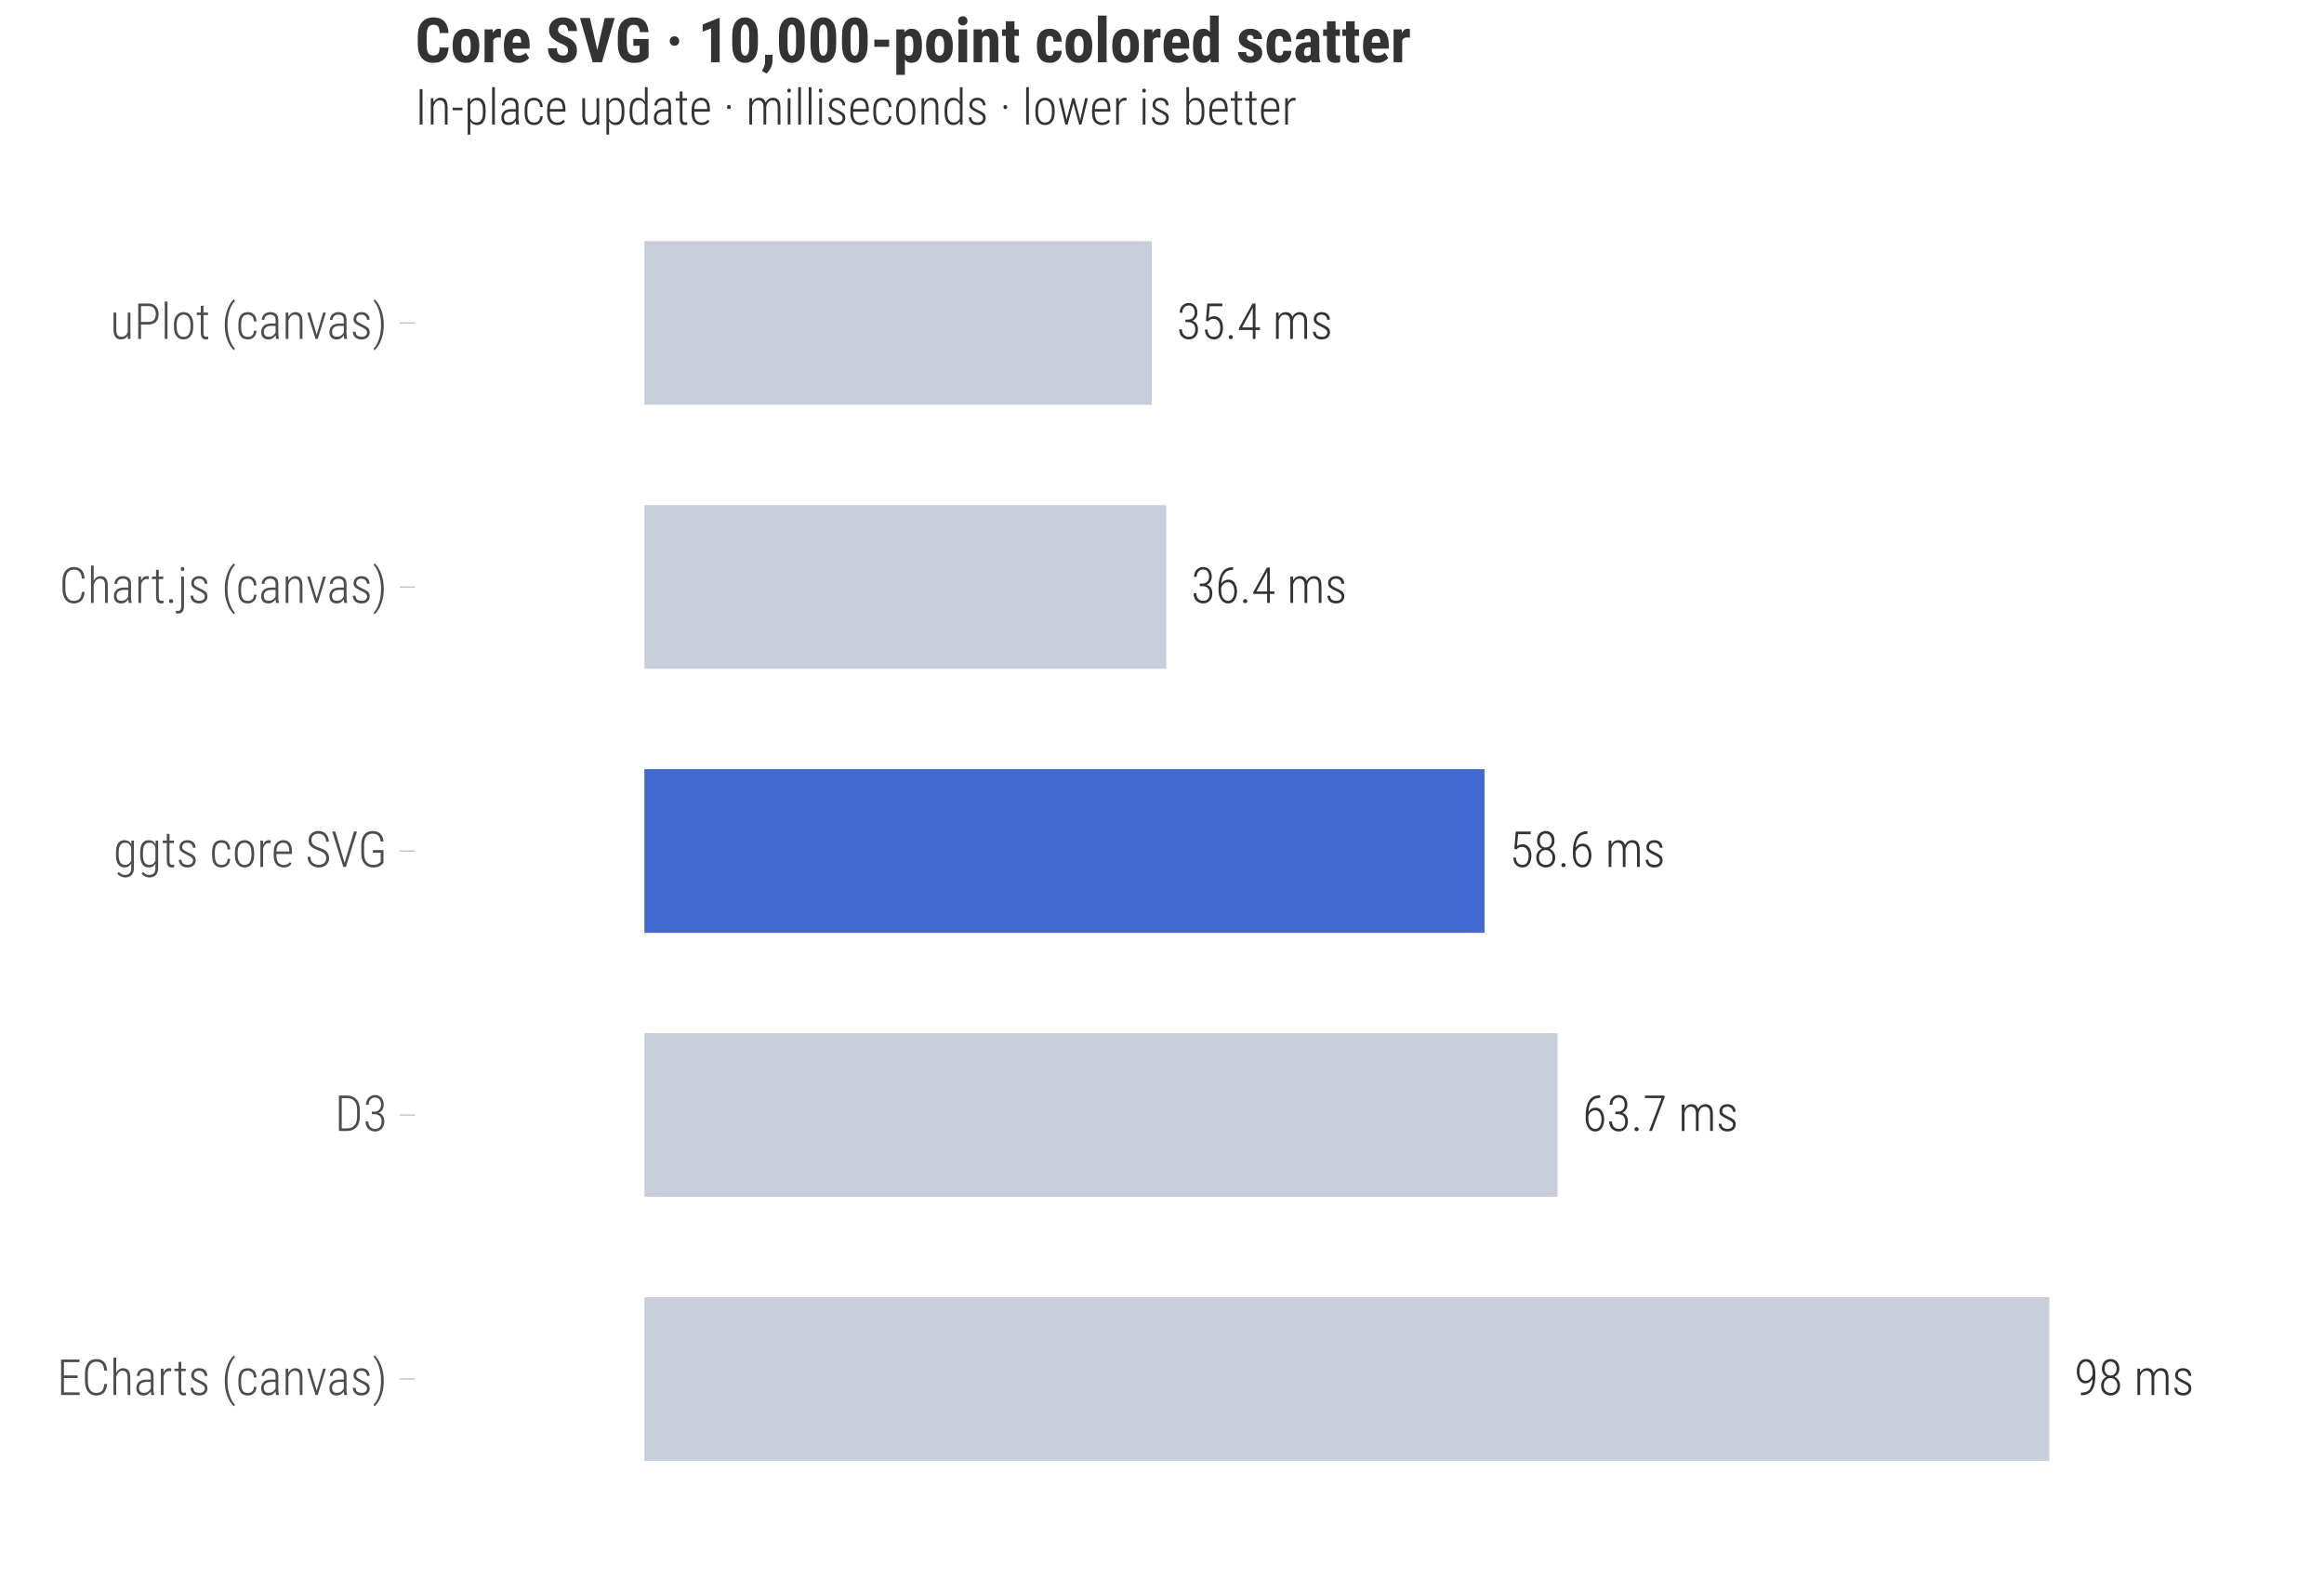
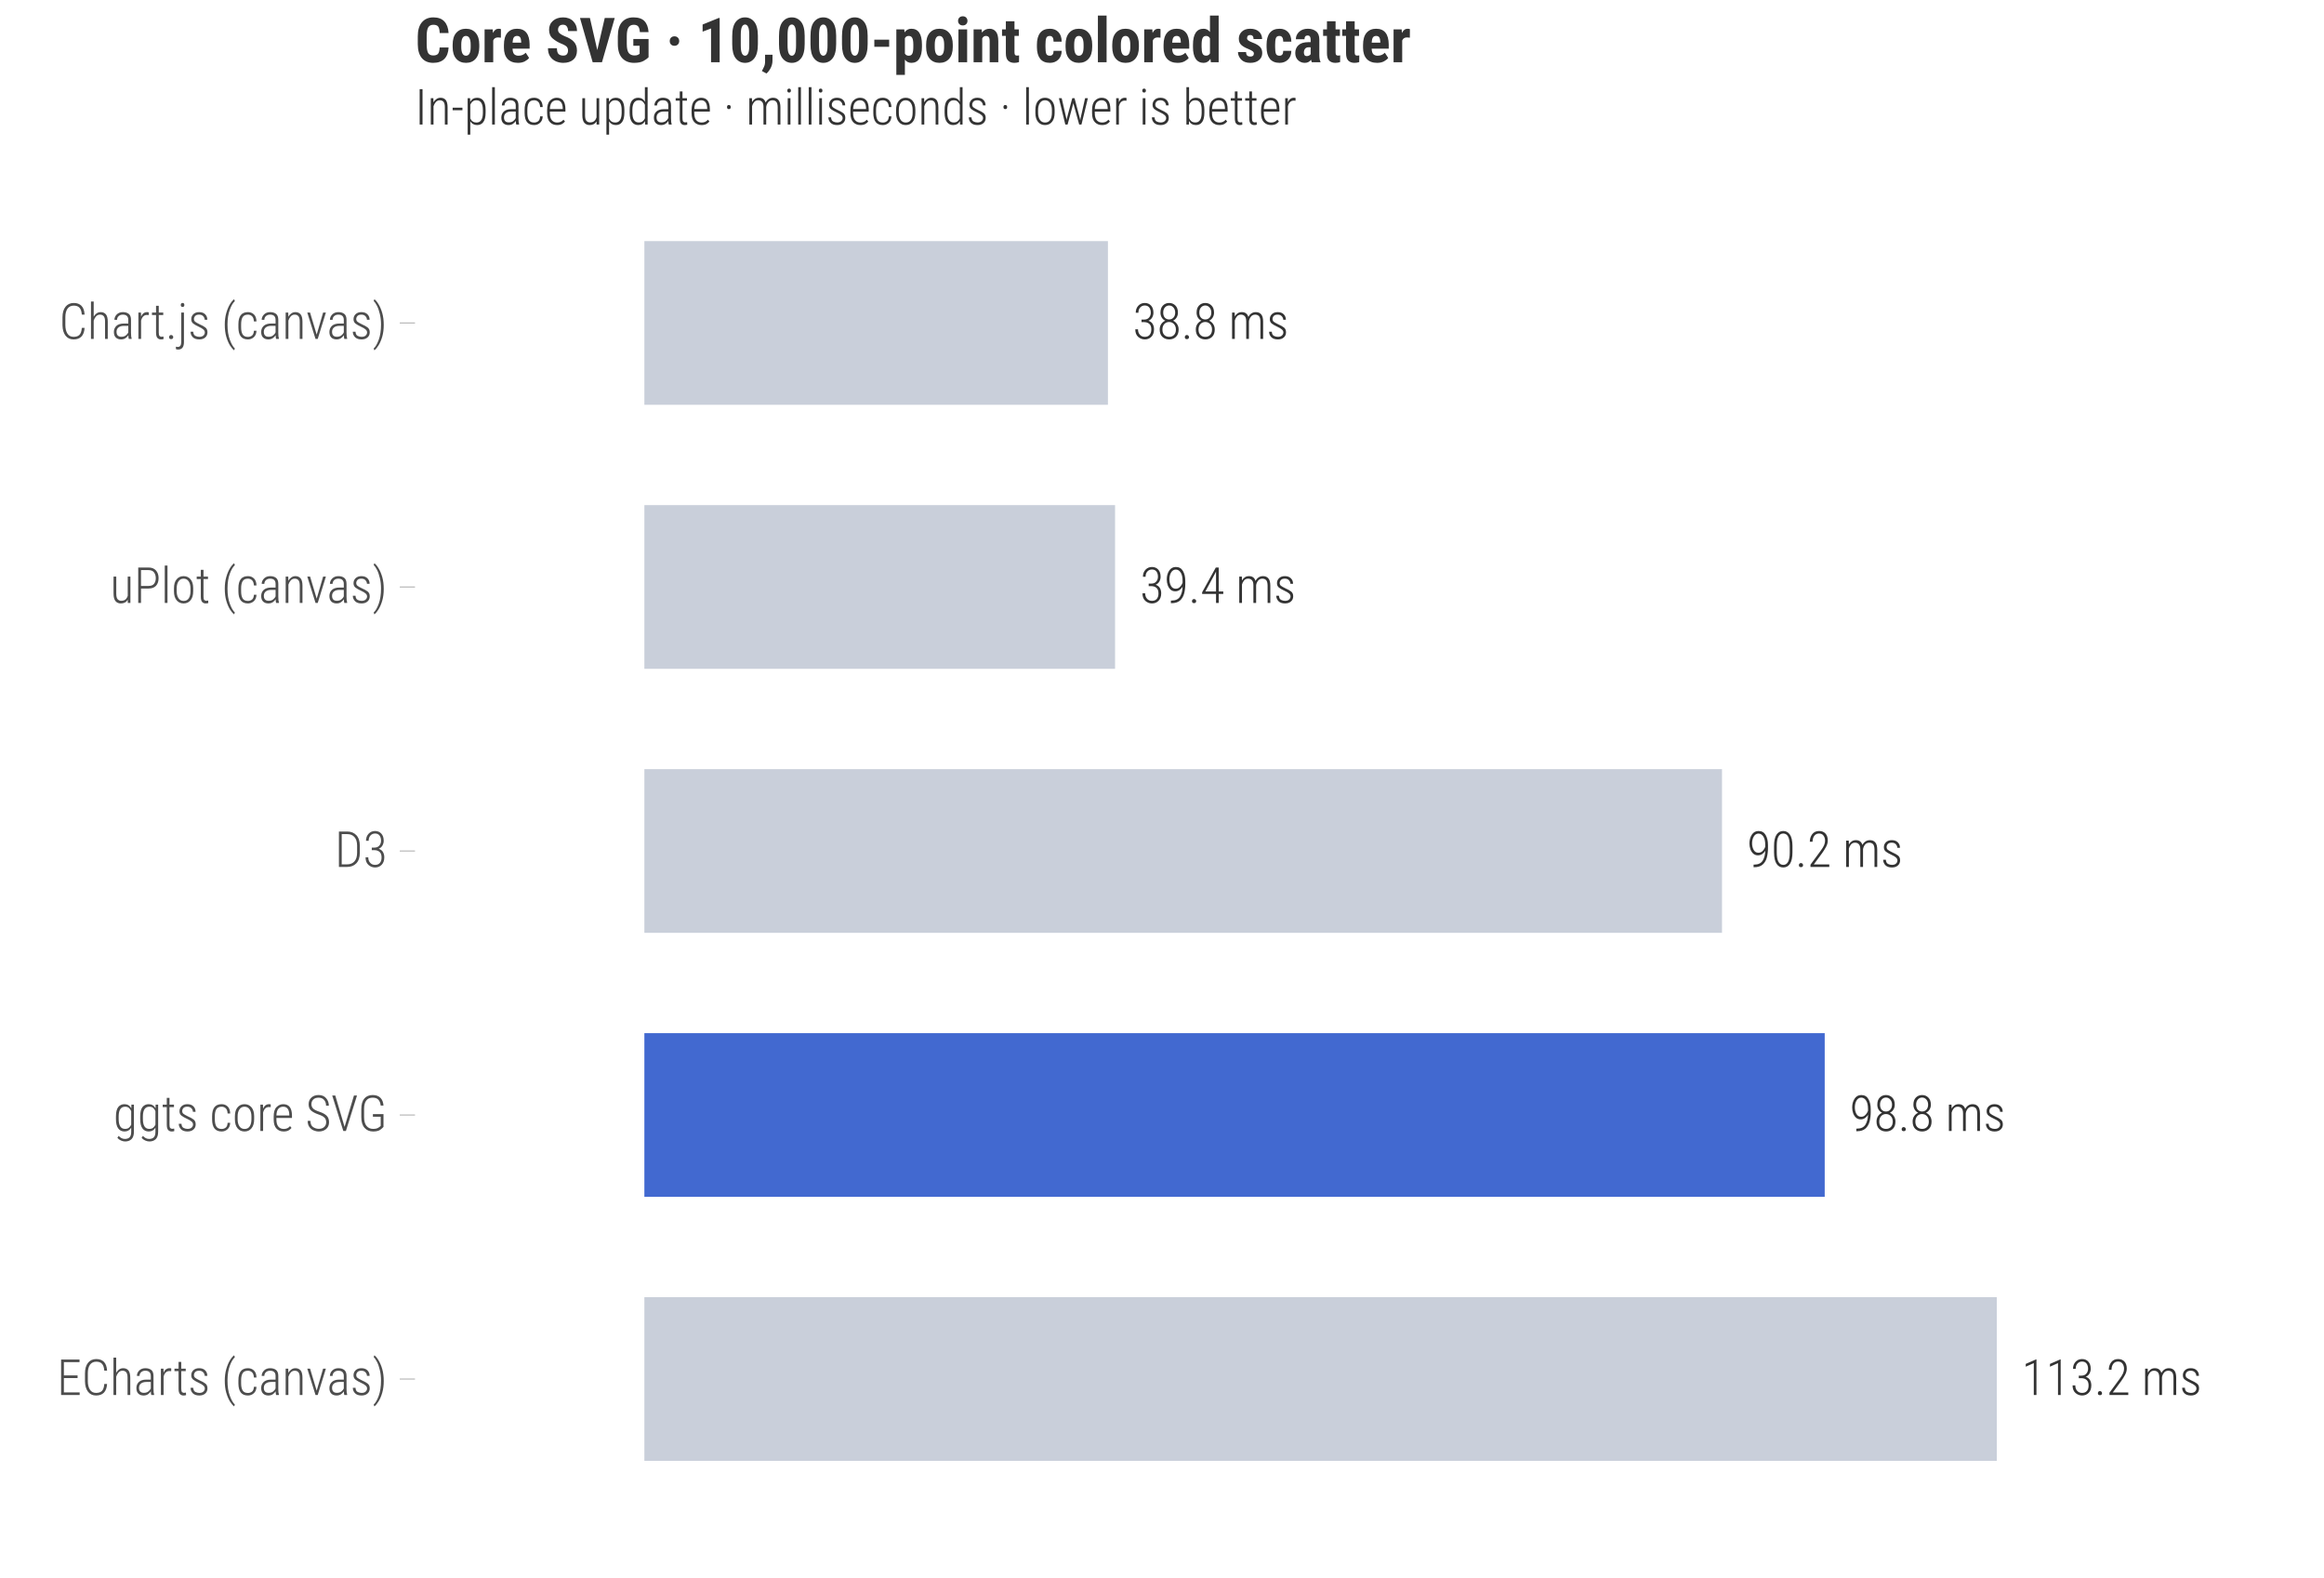
- <svg xmlns="http://www.w3.org/2000/svg" width="560" height="380" viewBox="0 0 560 380" role="img" aria-label="Core SVG · 10,000-point colored scatter. In-place update · milliseconds · lower is better. uPlot (canvas): 35.4 ms; Chart.js (canvas): 36.4 ms; ggts core SVG: 58.6 ms; D3: 63.7 ms; ECharts (canvas): 98 ms." class="gg-plot" font-family="&quot;Roboto Condensed&quot;, &quot;Arial Narrow&quot;, Arial, sans-serif" font-size="11" font-weight="300" text-rendering="optimizeLegibility" shape-rendering="geometricPrecision">
+ <svg xmlns="http://www.w3.org/2000/svg" width="560" height="380" viewBox="0 0 560 380" role="img" aria-label="Core SVG · 10,000-point colored scatter. In-place update · milliseconds · lower is better. Chart.js (canvas): 38.8 ms; uPlot (canvas): 39.4 ms; D3: 90.2 ms; ggts core SVG: 98.8 ms; ECharts (canvas): 113.2 ms." class="gg-plot" font-family="&quot;Roboto Condensed&quot;, &quot;Arial Narrow&quot;, Arial, sans-serif" font-size="11" font-weight="300" text-rendering="optimizeLegibility" shape-rendering="geometricPrecision">
  <rect class="gg-paper" width="560" height="380" fill="var(--gg-paper, #ffffff)" />
  <text class="gg-title" x="100" y="15" font-size="15" font-weight="700" fill="var(--gg-ink, #333333)">Core SVG · 10,000-point colored scatter</text>
  <text class="gg-subtitle" x="100" y="30" font-size="12" font-weight="300" fill="var(--gg-ink, #333333)">In-place update · milliseconds · lower is better</text>
  <defs>
    <clipPath id="gg-clip-0">
      <rect width="456" height="318" />
    </clipPath>
  </defs>
  <g class="gg-panel" data-panel="0" transform="translate(100,46)">
    <rect class="gg-panel-background" width="456" height="318" fill="var(--gg-panel, #ffffff)" />
    <g class="gg-grid" stroke="var(--gg-grid, transparent)" stroke-width="0.25" vector-effect="non-scaling-stroke">
      <line x1="55.27" y1="0" x2="55.27" y2="318" />
-       <line x1="124.36" y1="0" x2="124.36" y2="318" />
-       <line x1="193.45" y1="0" x2="193.45" y2="318" />
-       <line x1="262.55" y1="0" x2="262.55" y2="318" />
-       <line x1="331.64" y1="0" x2="331.64" y2="318" />
+       <line x1="112.85" y1="0" x2="112.85" y2="318" />
+       <line x1="170.42" y1="0" x2="170.42" y2="318" />
+       <line x1="228" y1="0" x2="228" y2="318" />
+       <line x1="285.58" y1="0" x2="285.58" y2="318" />
+       <line x1="343.15" y1="0" x2="343.15" y2="318" />
      <line x1="400.73" y1="0" x2="400.73" y2="318" />
      <line x1="0" y1="31.8" x2="456" y2="31.8" />
      <line x1="0" y1="95.4" x2="456" y2="95.4" />
      <line x1="0" y1="159" x2="456" y2="159" />
      <line x1="0" y1="222.6" x2="456" y2="222.6" />
      <line x1="0" y1="286.2" x2="456" y2="286.2" />
    </g>
    <g class="gg-marks" clip-path="url(#gg-clip-0)">
      <g class="gg-batch gg-rects" data-layer="0">
-         <rect x="55.27" y="12.08" width="122.29" height="39.43" fill="#c9cfda" />
-         <rect x="55.27" y="75.68" width="125.75" height="39.43" fill="#c9cfda" />
-         <rect x="55.27" y="139.28" width="202.44" height="39.43" fill="#4269d0" />
-         <rect x="55.27" y="202.88" width="220.05" height="39.43" fill="#c9cfda" />
-         <rect x="55.27" y="266.48" width="338.55" height="39.43" fill="#c9cfda" />
+         <rect x="55.27" y="12.08" width="111.7" height="39.43" fill="#c9cfda" />
+         <rect x="55.27" y="75.68" width="113.42" height="39.43" fill="#c9cfda" />
+         <rect x="55.27" y="139.28" width="259.67" height="39.43" fill="#c9cfda" />
+         <rect x="55.27" y="202.88" width="284.42" height="39.43" fill="#4269d0" />
+         <rect x="55.27" y="266.48" width="325.88" height="39.43" fill="#c9cfda" />
      </g>
      <g class="gg-batch gg-glyphs" data-layer="1" font-size="12" text-anchor="start">
-         <text x="183.56" y="31.8" dy="0.32em" fill="var(--gg-ink, #333333)">35.4 ms</text>
-         <text x="187.02" y="95.4" dy="0.32em" fill="var(--gg-ink, #333333)">36.4 ms</text>
-         <text x="263.71" y="159" dy="0.32em" fill="var(--gg-ink, #333333)">58.6 ms</text>
-         <text x="281.33" y="222.6" dy="0.32em" fill="var(--gg-ink, #333333)">63.7 ms</text>
-         <text x="399.82" y="286.2" dy="0.32em" fill="var(--gg-ink, #333333)">98 ms</text>
+         <text x="172.97" y="31.8" dy="0.32em" fill="var(--gg-ink, #333333)">38.8 ms</text>
+         <text x="174.7" y="95.4" dy="0.32em" fill="var(--gg-ink, #333333)">39.4 ms</text>
+         <text x="320.94" y="159" dy="0.32em" fill="var(--gg-ink, #333333)">90.2 ms</text>
+         <text x="345.7" y="222.6" dy="0.32em" fill="var(--gg-ink, #333333)">98.8 ms</text>
+         <text x="387.15" y="286.2" dy="0.32em" fill="var(--gg-ink, #333333)">113.2 ms</text>
      </g>
    </g>
    <rect class="gg-panel-border" width="456" height="318" fill="none" stroke="var(--gg-panelBorder, transparent)" stroke-width="0.5" vector-effect="non-scaling-stroke" />
  </g>
  <g class="gg-axis gg-axis-y" transform="translate(100,46)">
    <g class="gg-tick" transform="translate(0,31.8)">
      <line x2="-3.67" stroke="var(--gg-tickColor, #b3b3b3)" stroke-width="0.25" vector-effect="non-scaling-stroke" />
-       <text x="-6.67" dy="0.32em" text-anchor="end" fill="var(--gg-axisText, #4d4d4d)" font-size="12" font-weight="300">uPlot (canvas)</text>
+       <text x="-6.67" dy="0.32em" text-anchor="end" fill="var(--gg-axisText, #4d4d4d)" font-size="12" font-weight="300">Chart.js (canvas)</text>
    </g>
    <g class="gg-tick" transform="translate(0,95.4)">
      <line x2="-3.67" stroke="var(--gg-tickColor, #b3b3b3)" stroke-width="0.25" vector-effect="non-scaling-stroke" />
-       <text x="-6.67" dy="0.32em" text-anchor="end" fill="var(--gg-axisText, #4d4d4d)" font-size="12" font-weight="300">Chart.js (canvas)</text>
+       <text x="-6.67" dy="0.32em" text-anchor="end" fill="var(--gg-axisText, #4d4d4d)" font-size="12" font-weight="300">uPlot (canvas)</text>
    </g>
    <g class="gg-tick" transform="translate(0,159)">
      <line x2="-3.67" stroke="var(--gg-tickColor, #b3b3b3)" stroke-width="0.25" vector-effect="non-scaling-stroke" />
-       <text x="-6.67" dy="0.32em" text-anchor="end" fill="var(--gg-axisText, #4d4d4d)" font-size="12" font-weight="300">ggts core SVG</text>
+       <text x="-6.67" dy="0.32em" text-anchor="end" fill="var(--gg-axisText, #4d4d4d)" font-size="12" font-weight="300">D3</text>
    </g>
    <g class="gg-tick" transform="translate(0,222.6)">
      <line x2="-3.67" stroke="var(--gg-tickColor, #b3b3b3)" stroke-width="0.25" vector-effect="non-scaling-stroke" />
-       <text x="-6.67" dy="0.32em" text-anchor="end" fill="var(--gg-axisText, #4d4d4d)" font-size="12" font-weight="300">D3</text>
+       <text x="-6.67" dy="0.32em" text-anchor="end" fill="var(--gg-axisText, #4d4d4d)" font-size="12" font-weight="300">ggts core SVG</text>
    </g>
    <g class="gg-tick" transform="translate(0,286.2)">
      <line x2="-3.67" stroke="var(--gg-tickColor, #b3b3b3)" stroke-width="0.25" vector-effect="non-scaling-stroke" />
      <text x="-6.67" dy="0.32em" text-anchor="end" fill="var(--gg-axisText, #4d4d4d)" font-size="12" font-weight="300">ECharts (canvas)</text>
    </g>
  </g>
</svg>
